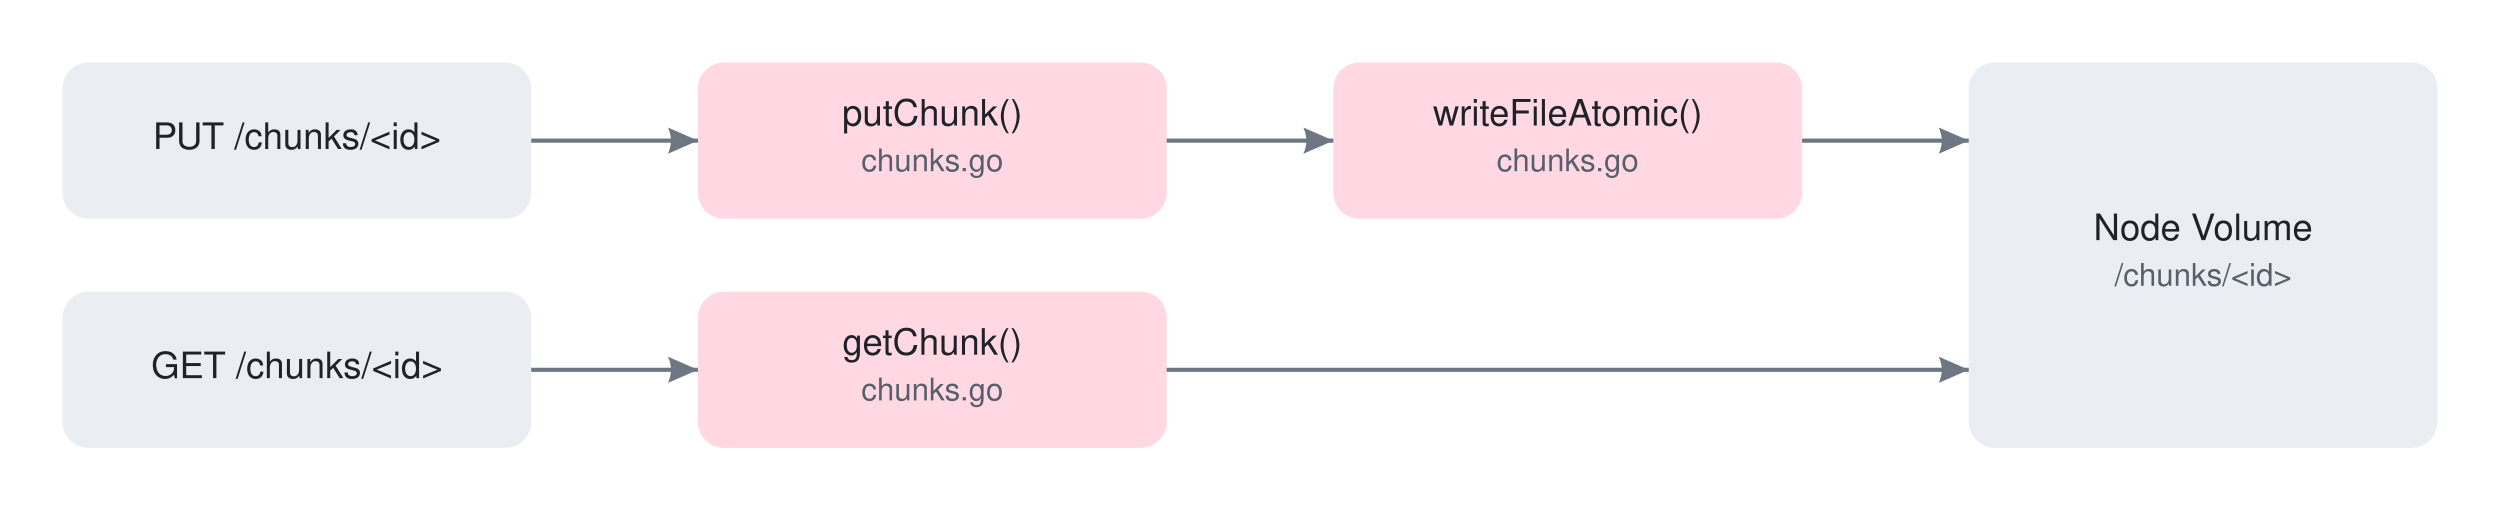
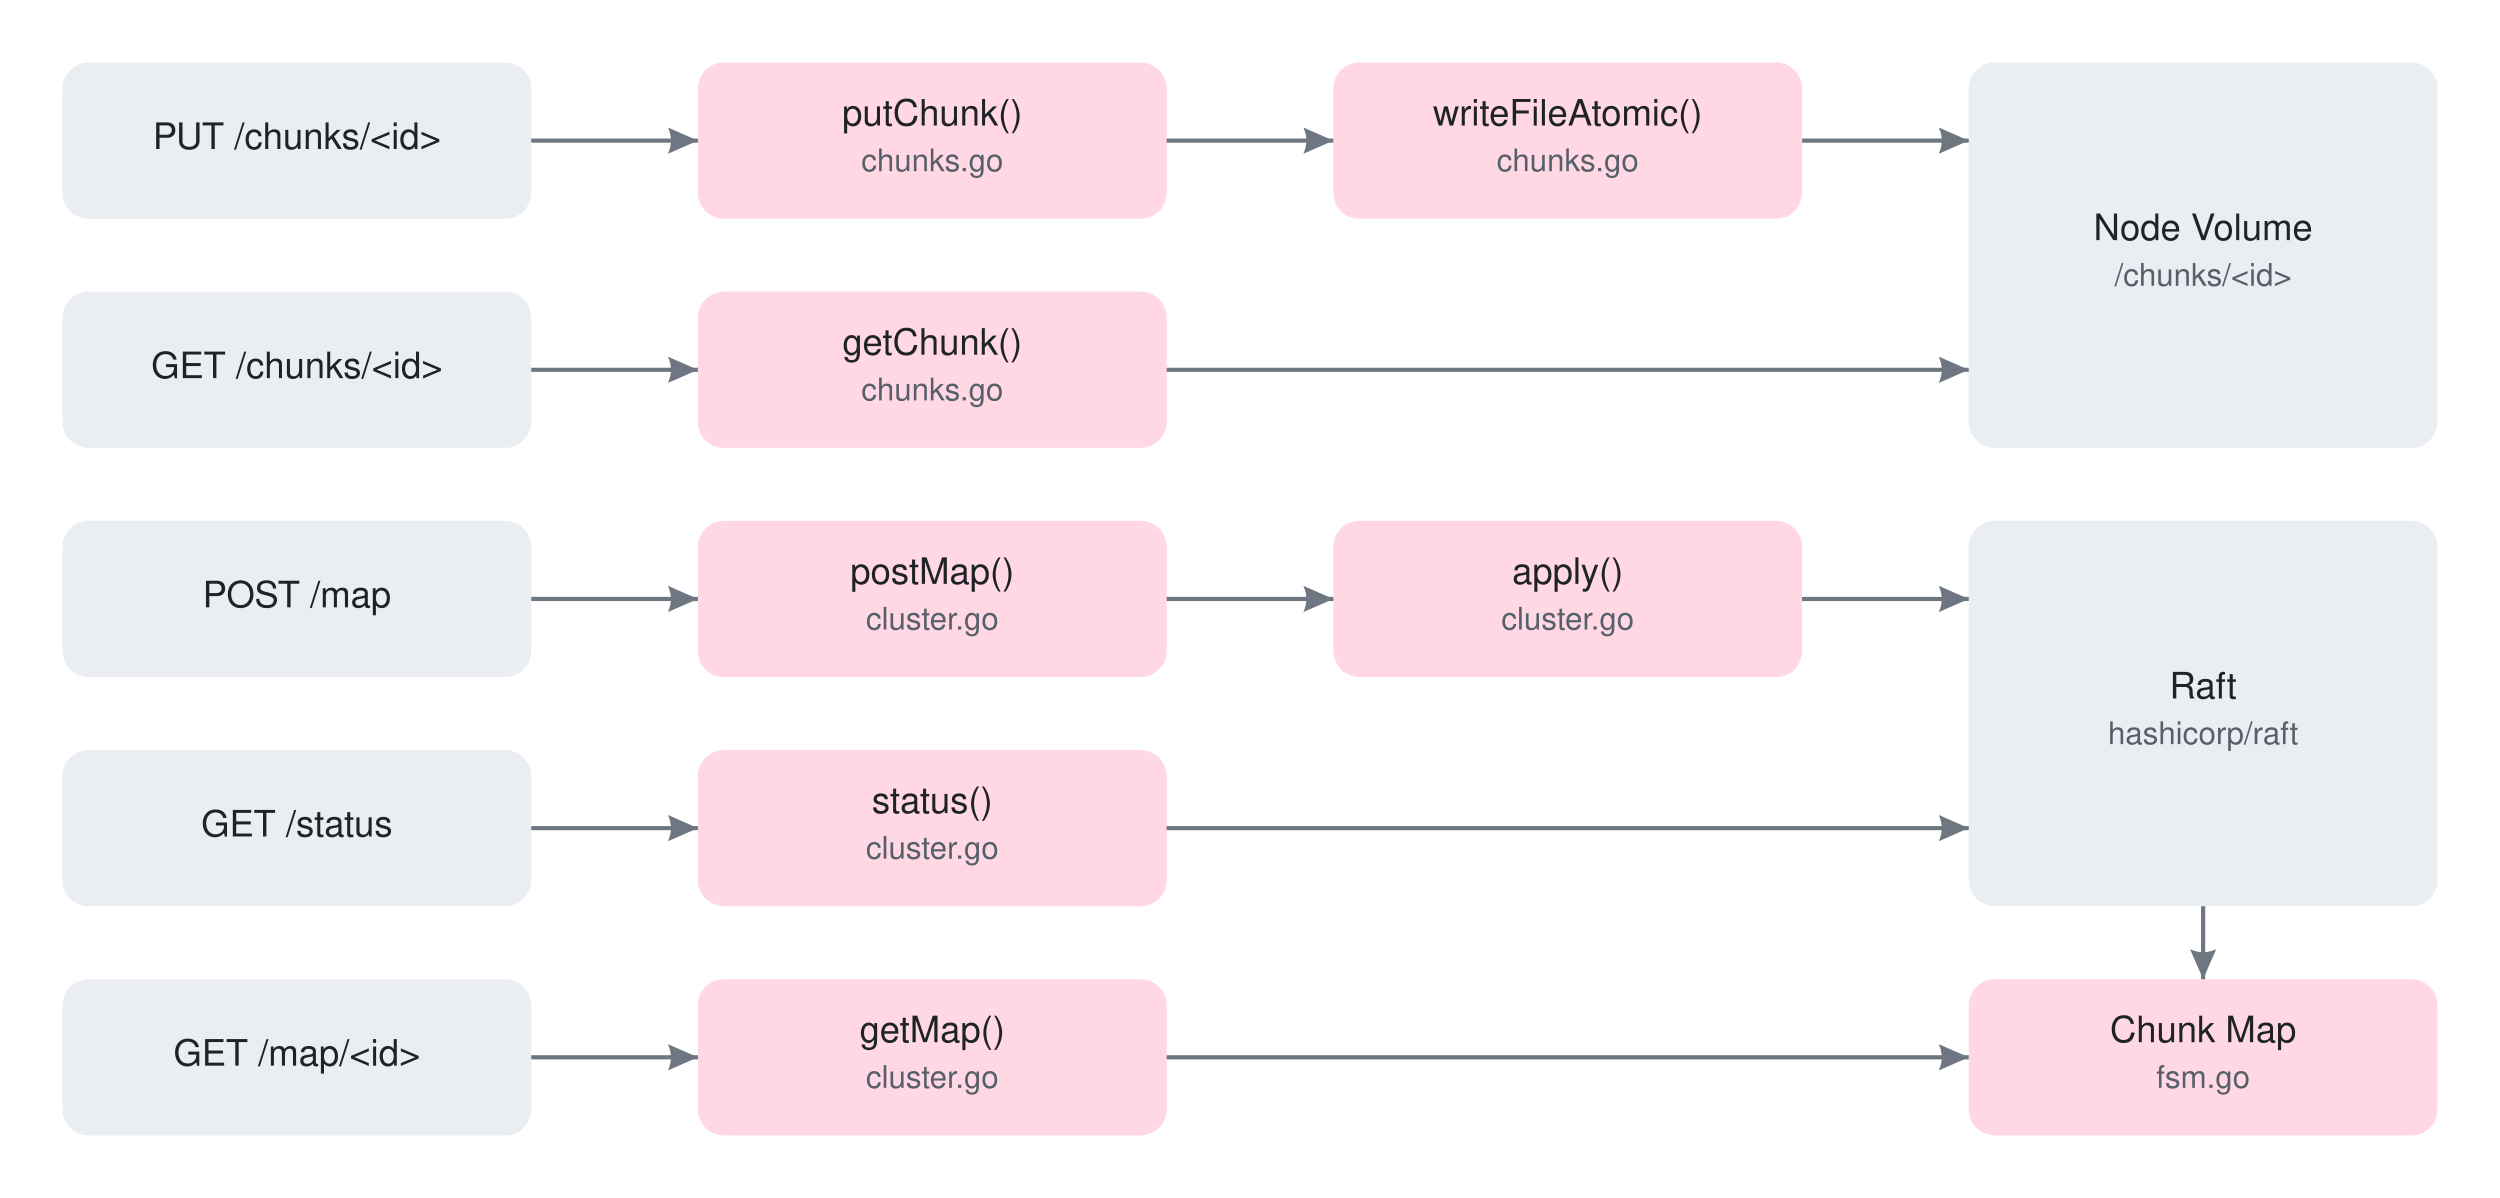
- <svg xmlns="http://www.w3.org/2000/svg" viewBox="0 0 960 196" width="960" height="196" role="img" aria-label="How a storage node handles each request">
+ <svg xmlns="http://www.w3.org/2000/svg" viewBox="0 0 960 460" width="960" height="460" role="img" aria-label="How a storage node handles each request">
  <style>
    text { font-family: -apple-system, "Segoe UI", Helvetica, Arial, sans-serif; font-size: 14px; fill: #1f2328; text-anchor: middle; dominant-baseline: central; }
    .sub { font-size: 12px; fill: #57606a; }
    .folder { font-size: 13px; font-weight: 600; fill: #57606a; text-anchor: start; }
    .web { fill: #ffe3c4; } .p-web { fill: #fff6ec; }
    .nginx { fill: #cdeee8; } .p-nginx { fill: #effaf8; }
    .api { fill: #d8e6ff; } .p-api { fill: #f2f6ff; }
    .queue { fill: #e5dbff; } .p-queue { fill: #f7f3ff; }
    .worker { fill: #d3efdc; } .p-worker { fill: #f0f9f3; }
    .storage { fill: #ffd8e4; } .p-storage { fill: #fff3f7; }
    .chunk { fill: #fff1b8; } .p-chunk { fill: #fffbe6; }
    .ext { fill: #eaeef2; } .p-ext { fill: #f6f8fa; }
    .ln { fill: none; stroke: #6e7781; stroke-width: 1.6; stroke-linecap: round; }
    .head { fill: #6e7781; }
    @media (prefers-color-scheme: dark) {
      text { fill: #f0f6fc; }
      .sub, .folder { fill: #c9d1d9; }
      .web { fill: #6b4e30; } .p-web { fill: #3a2e22; }
      .nginx { fill: #2f6158; } .p-nginx { fill: #243b38; }
      .api { fill: #34507e; } .p-api { fill: #263147; }
      .queue { fill: #4f4180; } .p-queue { fill: #312a47; }
      .worker { fill: #326343; } .p-worker { fill: #253a2d; }
      .storage { fill: #7a3a52; } .p-storage { fill: #3d2630; }
      .chunk { fill: #6b5a1e; } .p-chunk { fill: #3a3320; }
      .ext { fill: #3d444d; } .p-ext { fill: #30363d; }
      .ln { stroke: #a0a8b0; }
      .head { fill: #a0a8b0; }
    }
  </style>
  <defs>
    <marker id="a" viewBox="0 0 10 10" refX="9" refY="5" markerWidth="9" markerHeight="9" orient="auto-start-reverse">
      <path class="head" d="M1 1.5 L9 5 L1 8.5 Q2.6 5 1 1.5 Z" />
    </marker>
  </defs>
  <path class="ln" d="M204 54 H268" marker-end="url(#a)" />
  <path class="ln" d="M448 54 H512" marker-end="url(#a)" />
  <path class="ln" d="M692 54 H756" marker-end="url(#a)" />
  <path class="ln" d="M204 142 H268" marker-end="url(#a)" />
  <path class="ln" d="M448 142 H756" marker-end="url(#a)" />
+   <path class="ln" d="M204 230 H268" marker-end="url(#a)" />
+   <path class="ln" d="M448 230 H512" marker-end="url(#a)" />
+   <path class="ln" d="M692 230 H756" marker-end="url(#a)" />
+   <path class="ln" d="M204 318 H268" marker-end="url(#a)" />
+   <path class="ln" d="M448 318 H756" marker-end="url(#a)" />
+   <path class="ln" d="M846 348 V376" marker-end="url(#a)" />
+   <path class="ln" d="M204 406 H268" marker-end="url(#a)" />
+   <path class="ln" d="M448 406 H756" marker-end="url(#a)" />
  <rect class="ext" x="24" y="24" width="180" height="60" rx="10" />
  <text x="114" y="54">PUT /chunks/&lt;id&gt;</text>
  <rect class="storage" x="268" y="24" width="180" height="60" rx="10" />
  <text x="358" y="45">putChunk()</text>
  <text class="sub" x="358" y="63">chunks.go</text>
  <rect class="storage" x="512" y="24" width="180" height="60" rx="10" />
  <text x="602" y="45">writeFileAtomic()</text>
  <text class="sub" x="602" y="63">chunks.go</text>
  <rect class="ext" x="756" y="24" width="180" height="148" rx="10" />
  <text x="846" y="89">Node Volume</text>
  <text class="sub" x="846" y="107">/chunks/&lt;id&gt;</text>
  <rect class="ext" x="24" y="112" width="180" height="60" rx="10" />
  <text x="114" y="142">GET /chunks/&lt;id&gt;</text>
  <rect class="storage" x="268" y="112" width="180" height="60" rx="10" />
  <text x="358" y="133">getChunk()</text>
  <text class="sub" x="358" y="151">chunks.go</text>
+   <rect class="ext" x="24" y="200" width="180" height="60" rx="10" />
+   <text x="114" y="230">POST /map</text>
+   <rect class="storage" x="268" y="200" width="180" height="60" rx="10" />
+   <text x="358" y="221">postMap()</text>
+   <text class="sub" x="358" y="239">cluster.go</text>
+   <rect class="storage" x="512" y="200" width="180" height="60" rx="10" />
+   <text x="602" y="221">apply()</text>
+   <text class="sub" x="602" y="239">cluster.go</text>
+   <rect class="ext" x="756" y="200" width="180" height="148" rx="10" />
+   <text x="846" y="265">Raft</text>
+   <text class="sub" x="846" y="283">hashicorp/raft</text>
+   <rect class="ext" x="24" y="288" width="180" height="60" rx="10" />
+   <text x="114" y="318">GET /status</text>
+   <rect class="storage" x="268" y="288" width="180" height="60" rx="10" />
+   <text x="358" y="309">status()</text>
+   <text class="sub" x="358" y="327">cluster.go</text>
+   <rect class="ext" x="24" y="376" width="180" height="60" rx="10" />
+   <text x="114" y="406">GET /map/&lt;id&gt;</text>
+   <rect class="storage" x="268" y="376" width="180" height="60" rx="10" />
+   <text x="358" y="397">getMap()</text>
+   <text class="sub" x="358" y="415">cluster.go</text>
+   <rect class="storage" x="756" y="376" width="180" height="60" rx="10" />
+   <text x="846" y="397">Chunk Map</text>
+   <text class="sub" x="846" y="415">fsm.go</text>
</svg>
